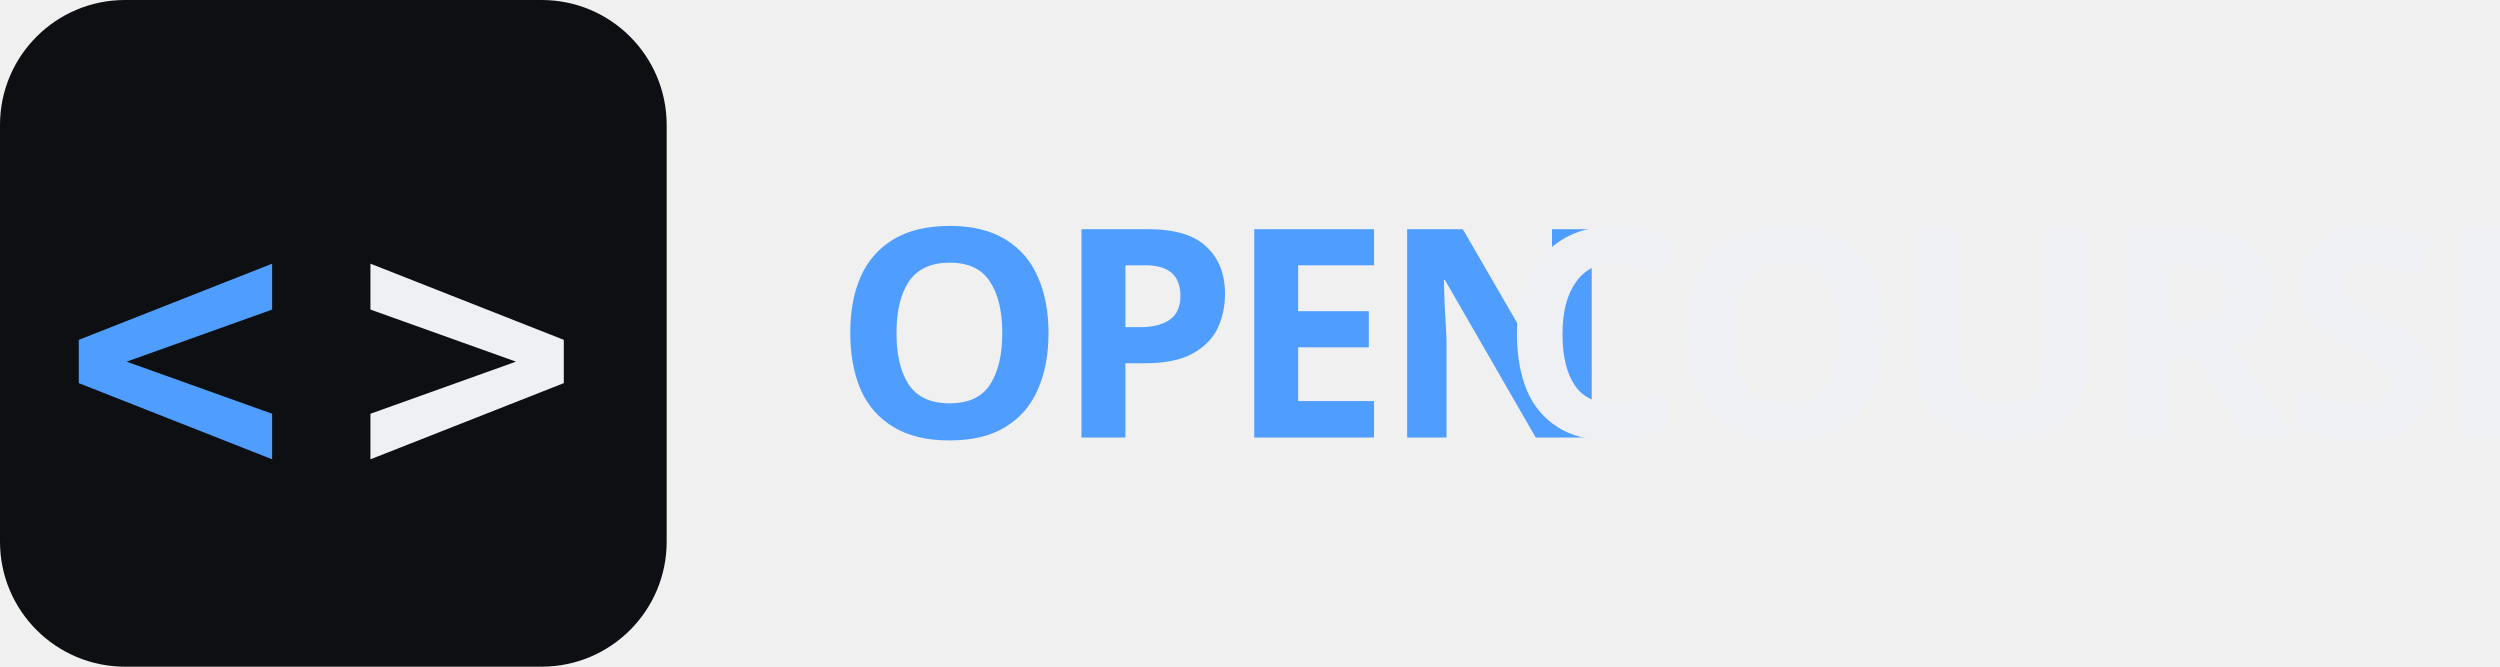
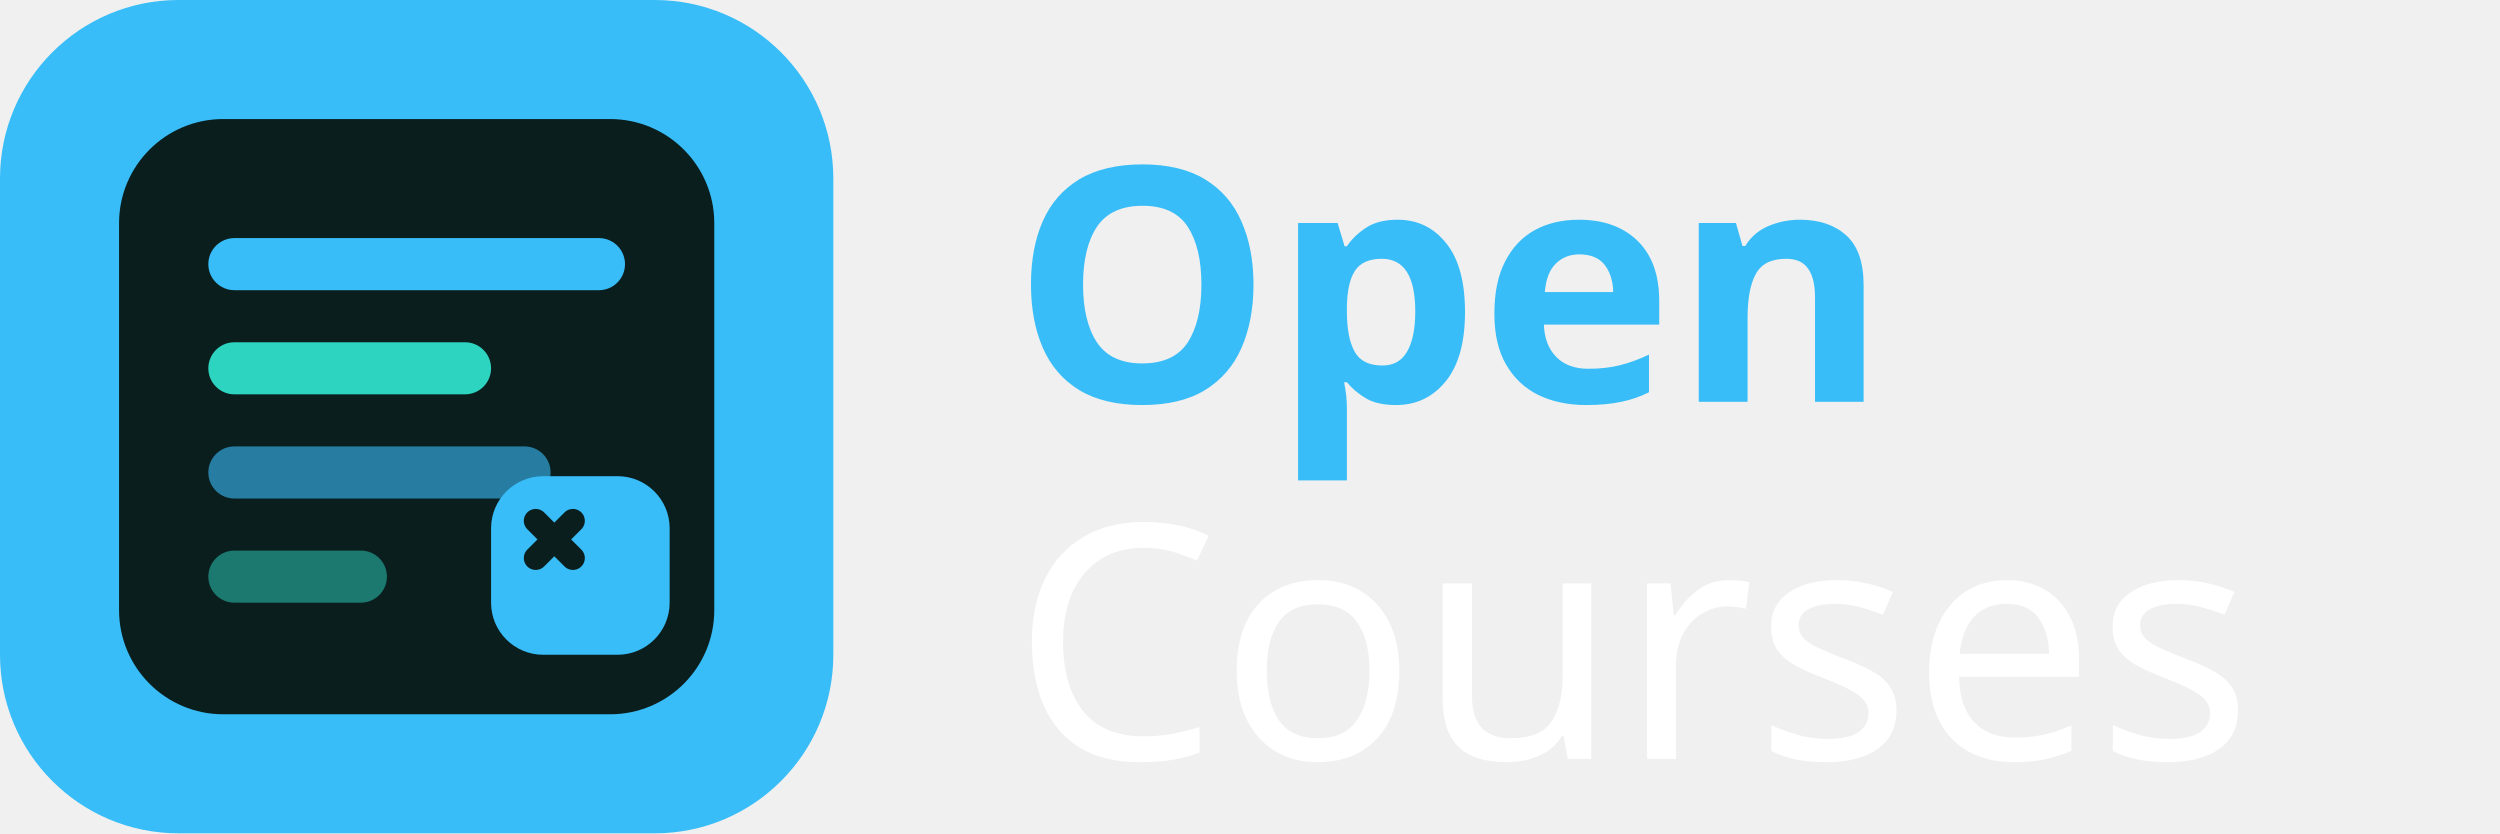
- <svg xmlns="http://www.w3.org/2000/svg" viewBox="0 0 120 32">
-   <rect width="32" height="32" rx="6" fill="#0d0f12" />
-   <text x="3" y="23" font-family="monospace" font-size="18" font-weight="700" fill="#4f9eff">&lt;</text>
-   <text x="17" y="23" font-family="monospace" font-size="18" font-weight="700" fill="#eef0f4">&gt;</text>
-   <text x="40" y="21" font-family="system-ui, sans-serif" font-size="14" font-weight="700" letter-spacing="-0.5" fill="#4f9eff">OPEN</text>
-   <text x="72" y="21" font-family="system-ui, sans-serif" font-size="14" font-weight="700" letter-spacing="-0.5" fill="#eef0f4">COURSES</text>
+ <svg xmlns="http://www.w3.org/2000/svg" viewBox="0 0 168 56" role="img" aria-label="OpenCourses">
+   <rect width="56" height="56" rx="12" fill="#38BDF8" />
+   <rect x="8" y="8" width="40" height="40" rx="7" fill="#0a1e1e" />
+   <rect x="14" y="16" width="28" height="3.5" rx="1.75" fill="#38BDF8" />
+   <rect x="14" y="23" width="19" height="3.5" rx="1.75" fill="#2DD4BF" />
+   <rect x="14" y="30" width="23" height="3.5" rx="1.75" fill="#38BDF8" opacity="0.6" />
+   <rect x="14" y="37" width="12" height="3.5" rx="1.75" fill="#2DD4BF" opacity="0.5" />
+   <rect x="33" y="32" width="12" height="12" rx="3.5" fill="#38BDF8" />
+   <path d="M36 35 L38.5 37.5 M38.5 35 L36 37.5" fill="none" stroke="#0a1e1e" stroke-width="1.6" stroke-linecap="round" />
+   <text x="68" y="27" font-family="sans-serif" font-size="22" font-weight="700" fill="#38BDF8" letter-spacing="0">Open</text>
+   <text x="68" y="51" font-family="sans-serif" font-size="22" font-weight="400" fill="#ffffff" letter-spacing="0">Courses</text>
</svg>
